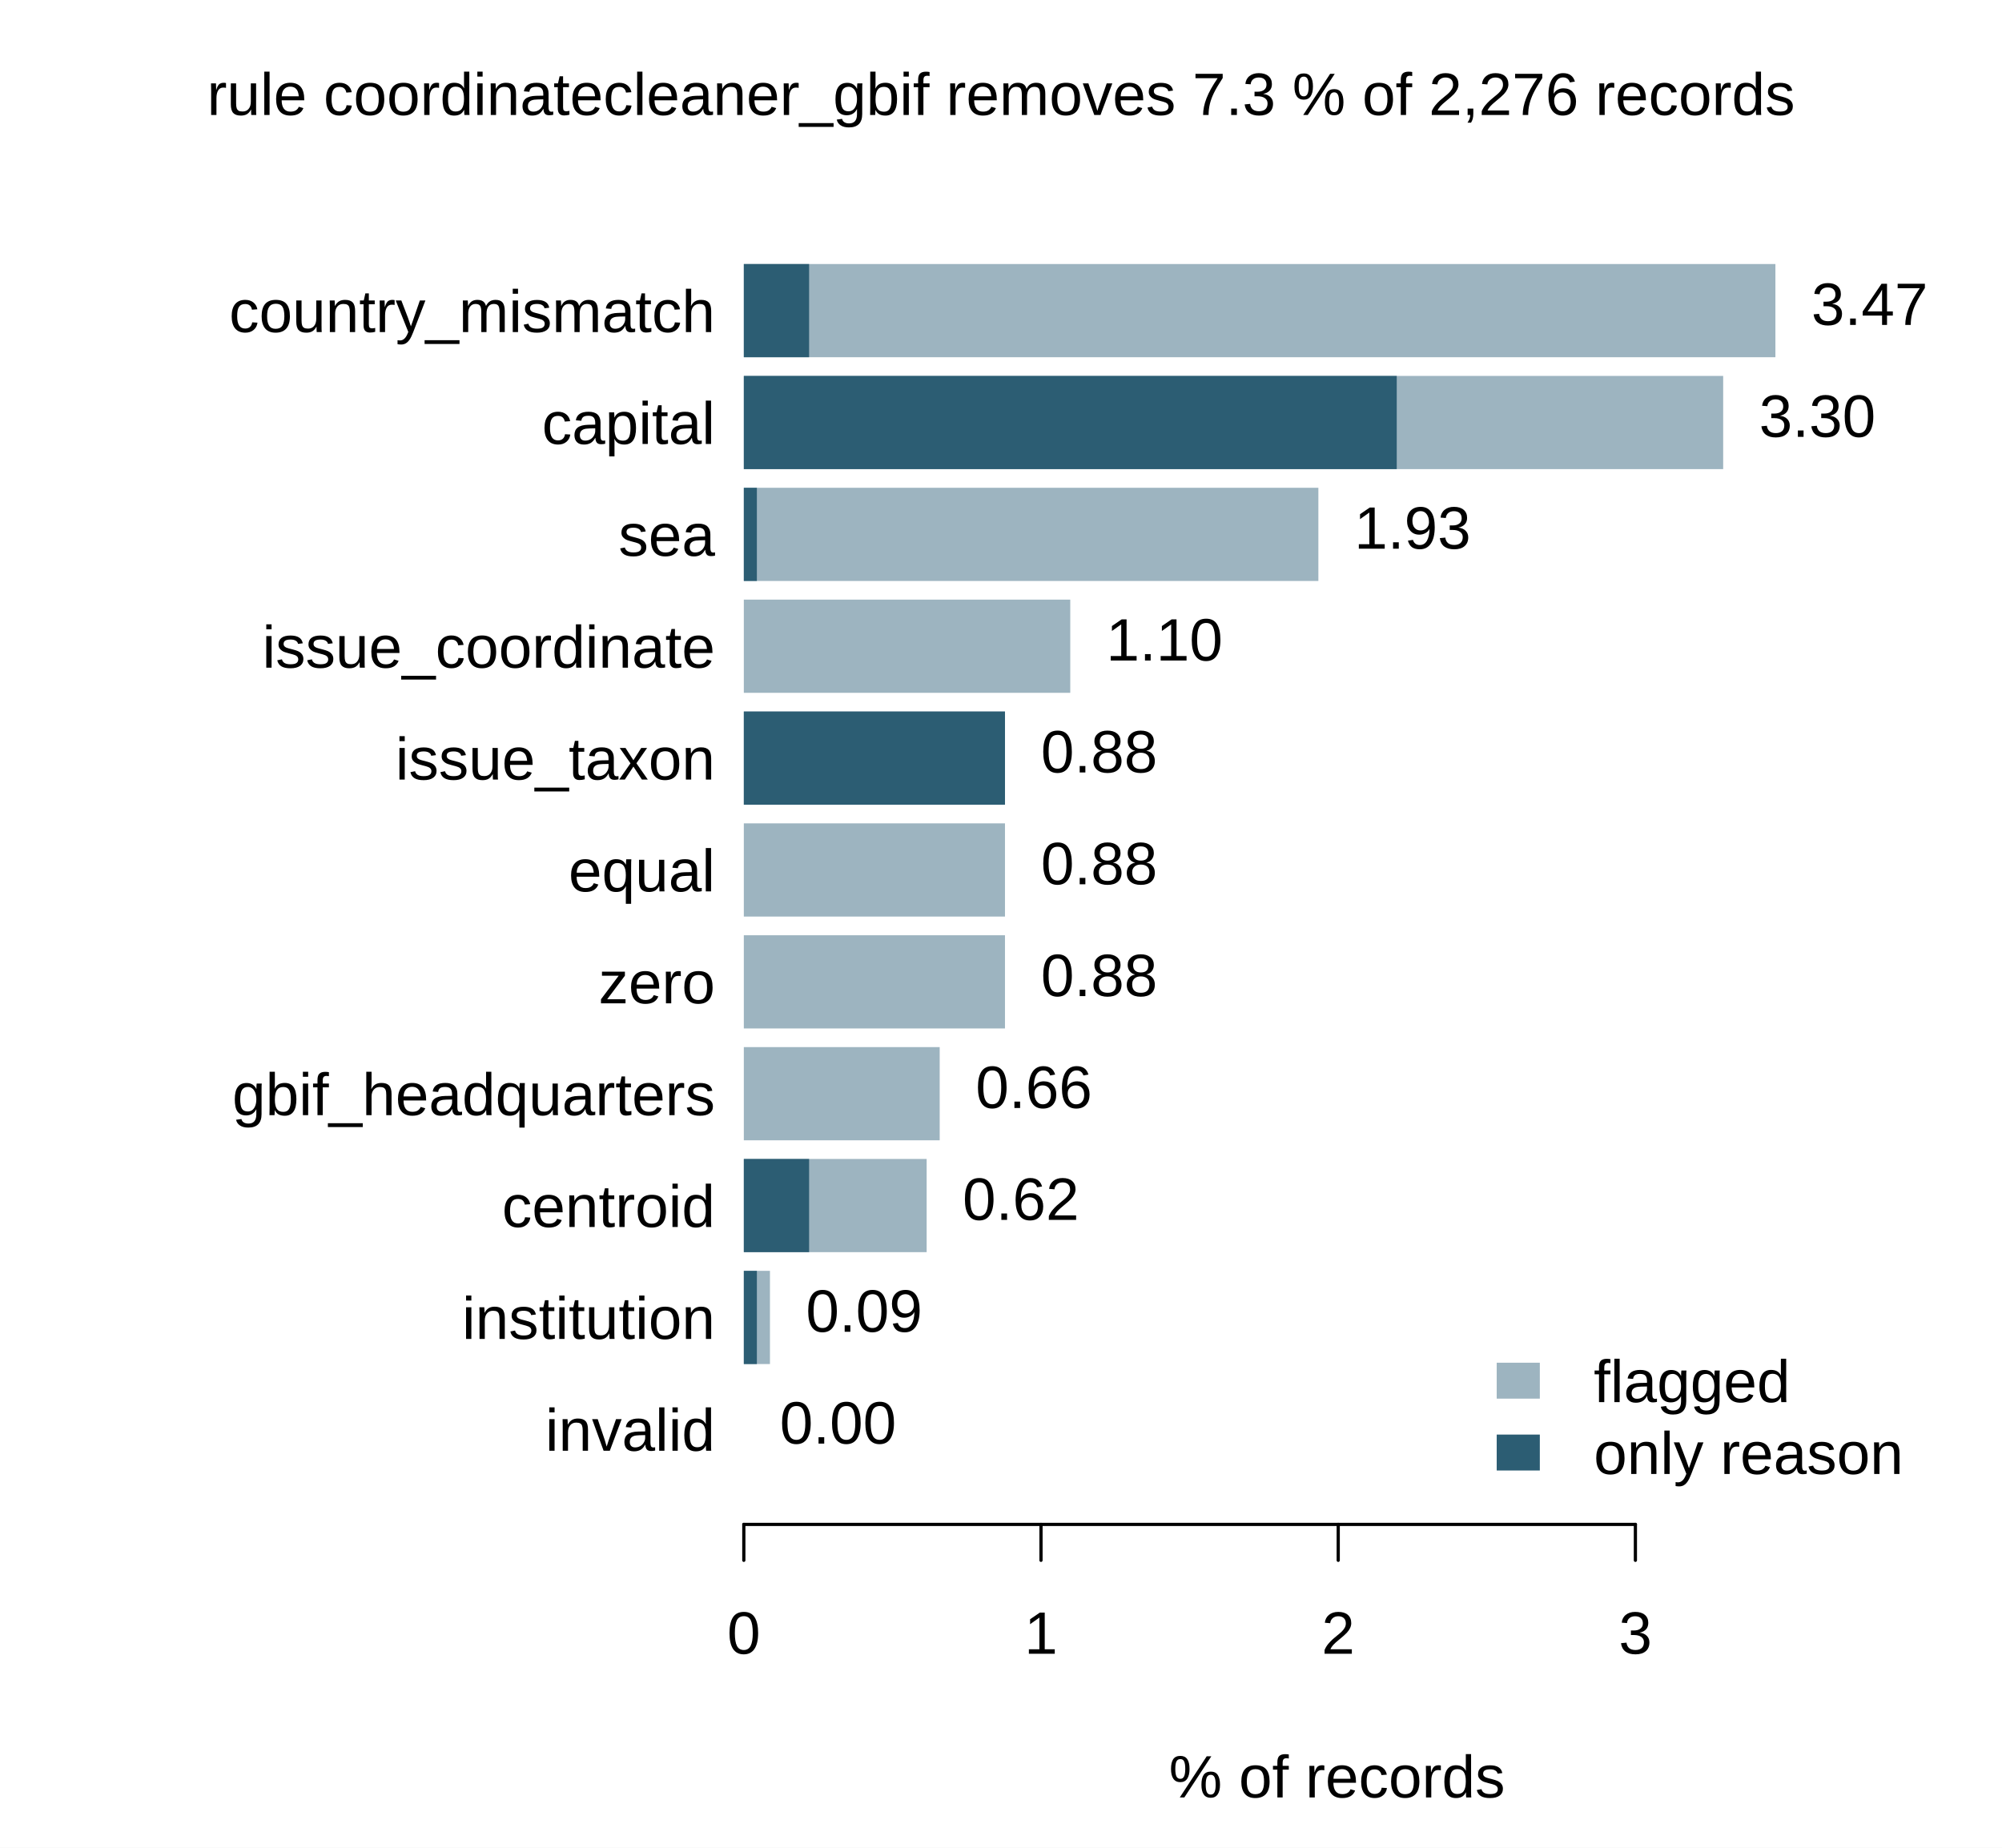
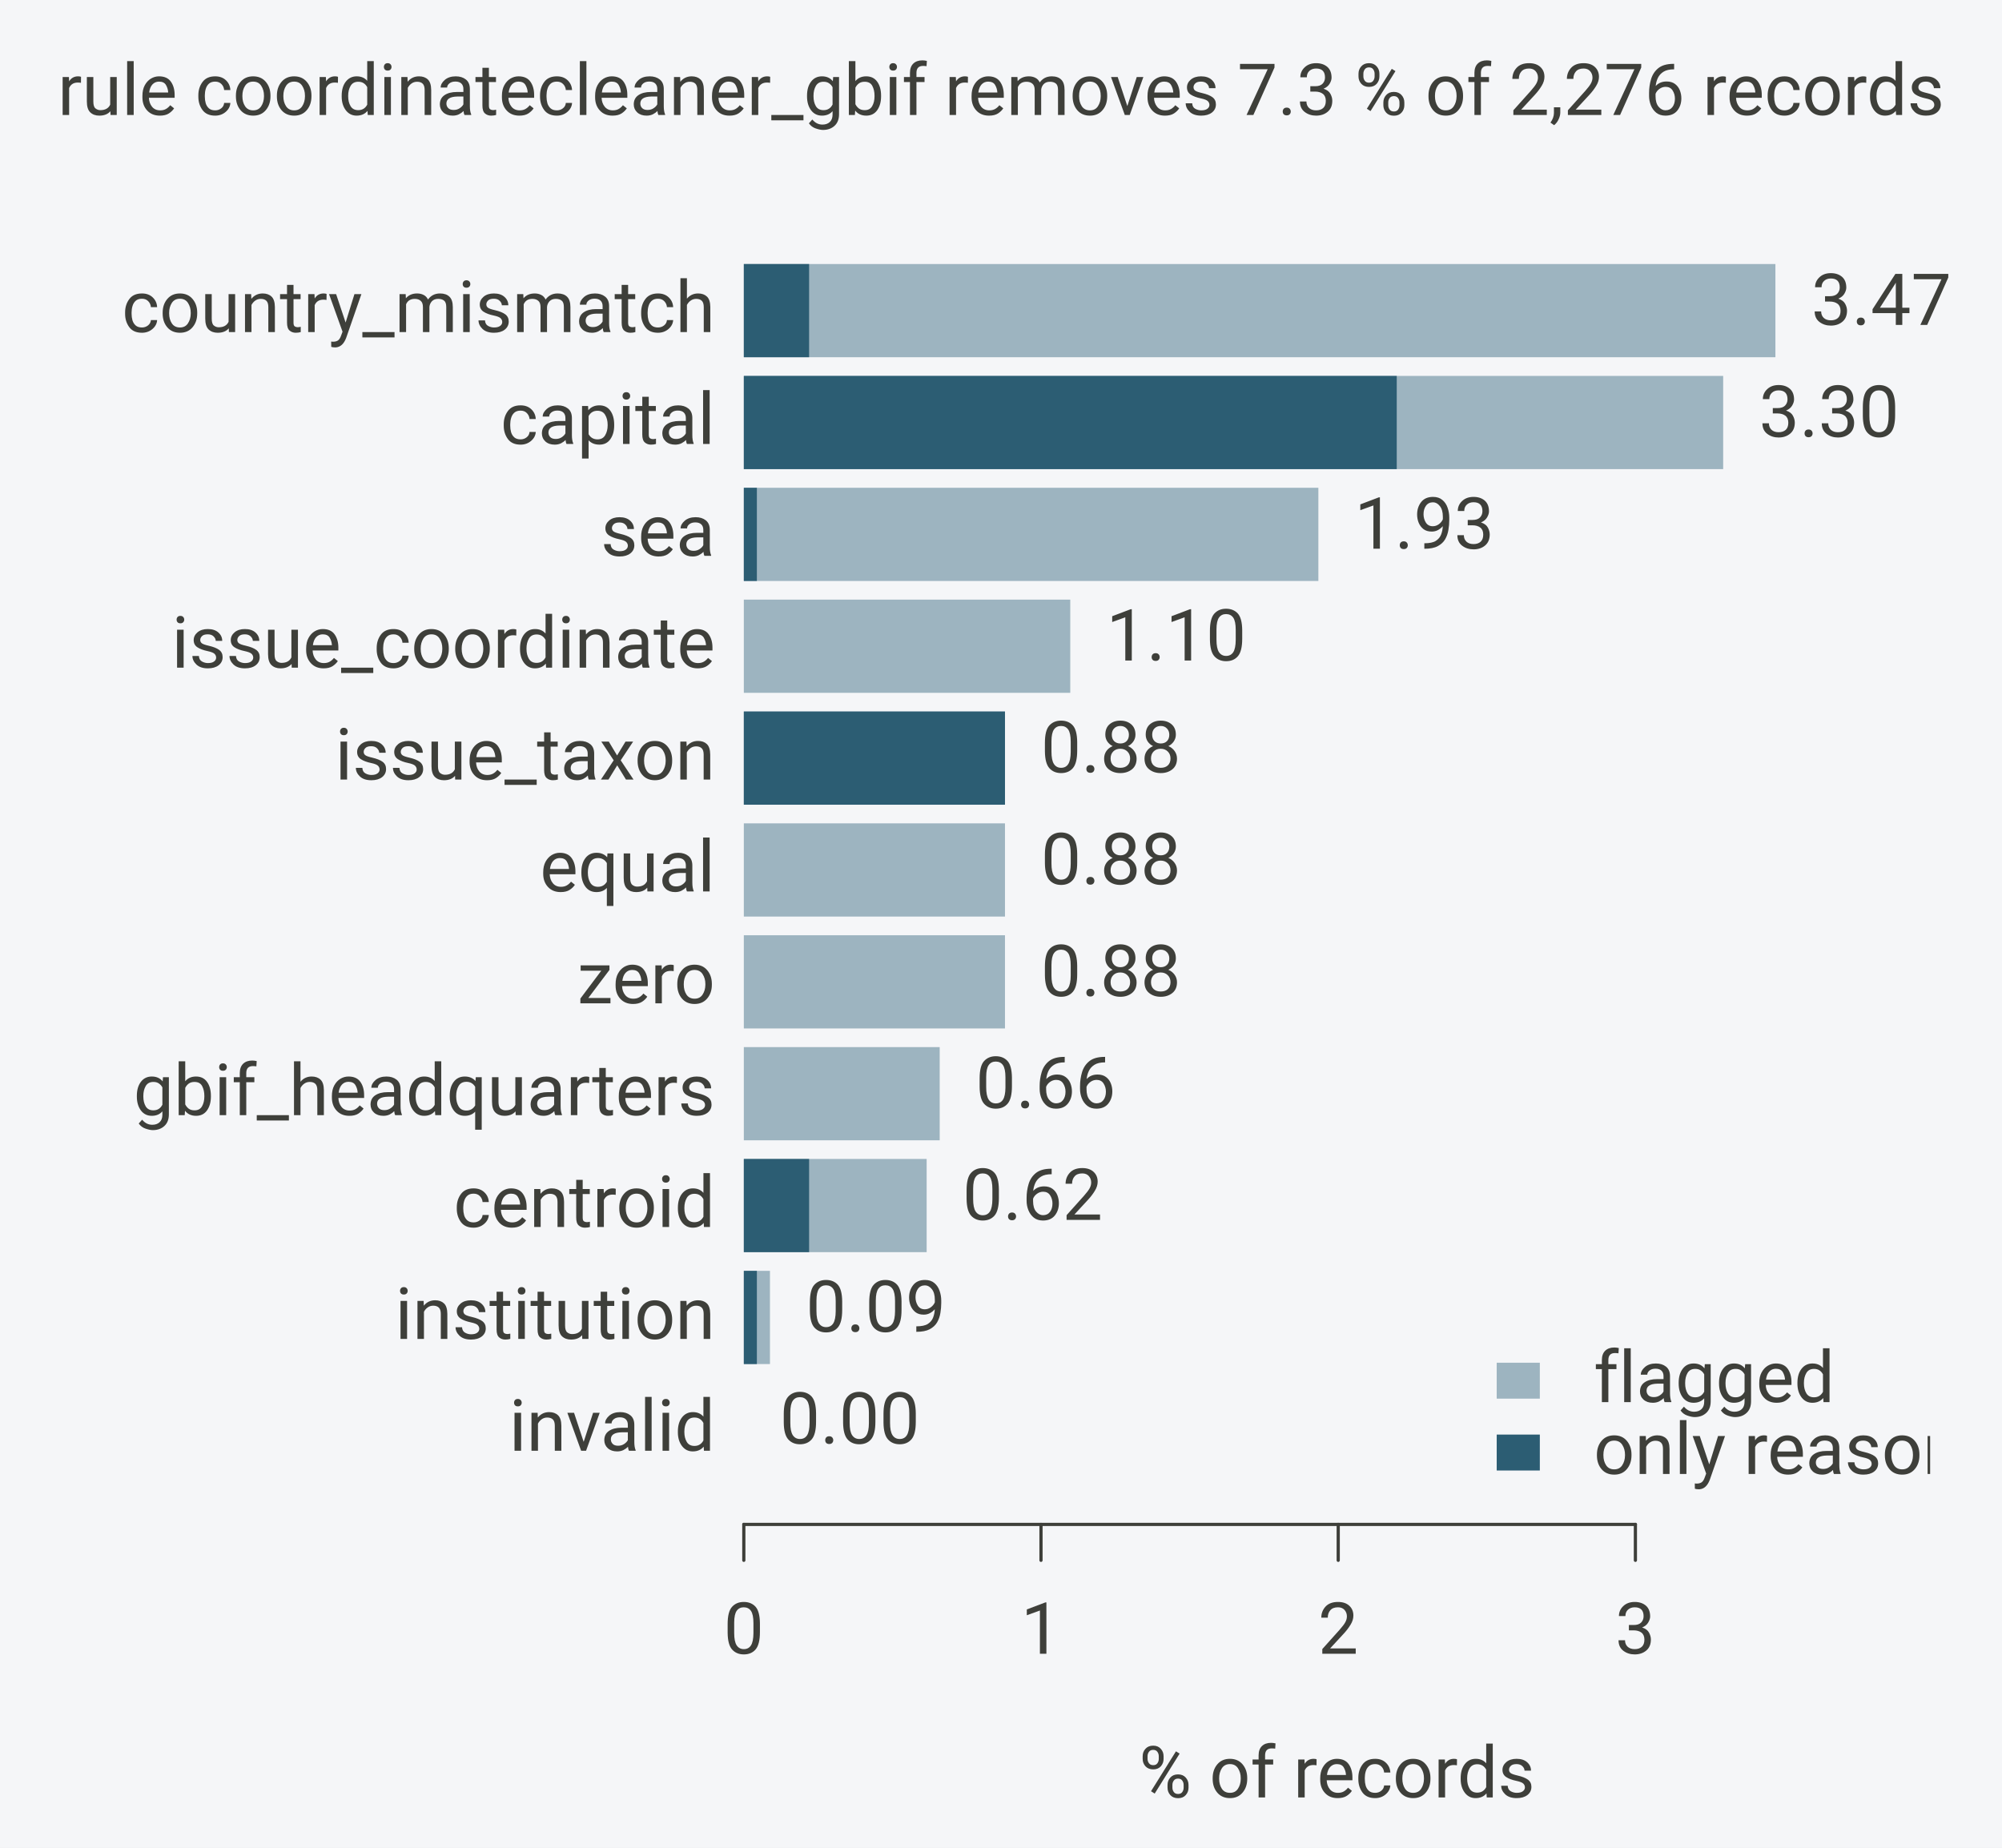
<svg xmlns="http://www.w3.org/2000/svg" width="468.00pt" height="432.00pt" viewBox="0 0 468.00 432.00">
  <g class="svglite">
    <defs>
      <style type="text/css">
-     .svglite line, .svglite polyline, .svglite polygon, .svglite path, .svglite rect, .svglite circle {
+     /* theme-aware-processed */
+     .svglite line, .svglite polyline, .svglite polygon, .svglite path, .svglite circle {
      fill: none;
-       stroke: #000000;
+       stroke: #3E3F3A;
+       stroke-linecap: round;
+       stroke-linejoin: round;
+       stroke-miterlimit: 10.00;
+     }
+     .svglite &gt; g &gt; rect {
+       fill: none;
+       stroke: #3E3F3A;
      stroke-linecap: round;
      stroke-linejoin: round;
      stroke-miterlimit: 10.00;
    }
    .svglite text {
      white-space: pre;
+       fill: #3E3F3A;
    }
    .svglite g.glyphgroup path {
      fill: inherit;
      stroke: none;
    }
  </style>
    </defs>
-     <rect width="100%" height="100%" style="stroke: none; fill: #FFFFFF;" />
+     <rect class="svg-bg" width="100%" height="100%" style="stroke: none; fill: #F5F6F8;" />
    <defs>
      <clipPath id="cpMC4wMHw0NjguMDB8MC4wMHw0MzIuMDA=">
        <rect x="0.00" y="0.00" width="468.00" height="432.00" />
      </clipPath>
    </defs>
    <g clip-path="url(#cpMC4wMHw0NjguMDB8MC4wMHw0MzIuMDA=)">
      <rect x="173.88" y="323.27" width="0.00" height="21.79" style="stroke-width: 0.75; stroke: none; fill: #9DB4C0;" />
      <rect x="173.88" y="297.12" width="6.11" height="21.79" style="stroke-width: 0.75; stroke: none; fill: #9DB4C0;" />
      <rect x="173.88" y="270.96" width="42.74" height="21.79" style="stroke-width: 0.75; stroke: none; fill: #9DB4C0;" />
      <rect x="173.88" y="244.81" width="45.79" height="21.79" style="stroke-width: 0.75; stroke: none; fill: #9DB4C0;" />
      <rect x="173.88" y="218.66" width="61.05" height="21.79" style="stroke-width: 0.75; stroke: none; fill: #9DB4C0;" />
      <rect x="173.88" y="192.50" width="61.05" height="21.79" style="stroke-width: 0.75; stroke: none; fill: #9DB4C0;" />
      <rect x="173.88" y="166.35" width="61.05" height="21.79" style="stroke-width: 0.75; stroke: none; fill: #9DB4C0;" />
      <rect x="173.88" y="140.19" width="76.31" height="21.79" style="stroke-width: 0.75; stroke: none; fill: #9DB4C0;" />
      <rect x="173.88" y="114.04" width="134.31" height="21.79" style="stroke-width: 0.75; stroke: none; fill: #9DB4C0;" />
      <rect x="173.88" y="87.89" width="228.94" height="21.79" style="stroke-width: 0.75; stroke: none; fill: #9DB4C0;" />
      <rect x="173.88" y="61.73" width="241.15" height="21.79" style="stroke-width: 0.75; stroke: none; fill: #9DB4C0;" />
-       <text x="312.54" y="420.24" text-anchor="middle" style="font-size: 14.00px; font-family: &quot;Arial&quot;;" textLength="78.56px" lengthAdjust="spacingAndGlyphs">% of records</text>
+       <text x="312.54" y="420.24" text-anchor="middle" style="font-size: 1.4em; font-family: &quot;Roboto&quot;, -apple-system, BlinkMacSystemFont, &quot;Segoe UI&quot;, system-ui, sans-serif;">% of records</text>
      <line x1="173.88" y1="356.40" x2="382.30" y2="356.40" style="stroke-width: 0.75;" />
      <line x1="173.88" y1="356.40" x2="173.88" y2="364.80" style="stroke-width: 0.75;" />
      <line x1="243.35" y1="356.40" x2="243.35" y2="364.80" style="stroke-width: 0.75;" />
      <line x1="312.83" y1="356.40" x2="312.83" y2="364.80" style="stroke-width: 0.75;" />
      <line x1="382.30" y1="356.40" x2="382.30" y2="364.80" style="stroke-width: 0.75;" />
-       <text x="173.88" y="386.64" text-anchor="middle" style="font-size: 14.00px; font-family: &quot;Arial&quot;;" textLength="7.78px" lengthAdjust="spacingAndGlyphs">0</text>
-       <text x="243.35" y="386.64" text-anchor="middle" style="font-size: 14.00px; font-family: &quot;Arial&quot;;" textLength="7.78px" lengthAdjust="spacingAndGlyphs">1</text>
-       <text x="312.83" y="386.64" text-anchor="middle" style="font-size: 14.00px; font-family: &quot;Arial&quot;;" textLength="7.78px" lengthAdjust="spacingAndGlyphs">2</text>
-       <text x="382.30" y="386.64" text-anchor="middle" style="font-size: 14.00px; font-family: &quot;Arial&quot;;" textLength="7.78px" lengthAdjust="spacingAndGlyphs">3</text>
+       <text x="173.88" y="386.64" text-anchor="middle" style="font-size: 1.4em; font-family: &quot;Roboto&quot;, -apple-system, BlinkMacSystemFont, &quot;Segoe UI&quot;, system-ui, sans-serif;">0</text>
+       <text x="243.35" y="386.64" text-anchor="middle" style="font-size: 1.4em; font-family: &quot;Roboto&quot;, -apple-system, BlinkMacSystemFont, &quot;Segoe UI&quot;, system-ui, sans-serif;">1</text>
+       <text x="312.83" y="386.64" text-anchor="middle" style="font-size: 1.4em; font-family: &quot;Roboto&quot;, -apple-system, BlinkMacSystemFont, &quot;Segoe UI&quot;, system-ui, sans-serif;">2</text>
+       <text x="382.30" y="386.64" text-anchor="middle" style="font-size: 1.4em; font-family: &quot;Roboto&quot;, -apple-system, BlinkMacSystemFont, &quot;Segoe UI&quot;, system-ui, sans-serif;">3</text>
      <rect x="173.88" y="323.27" width="0.00" height="21.79" style="stroke-width: 0.75; stroke: none; fill: #2C5D73;" />
      <rect x="173.88" y="297.12" width="3.05" height="21.79" style="stroke-width: 0.75; stroke: none; fill: #2C5D73;" />
      <rect x="173.88" y="270.96" width="15.26" height="21.79" style="stroke-width: 0.75; stroke: none; fill: #2C5D73;" />
      <rect x="173.88" y="244.81" width="0.00" height="21.79" style="stroke-width: 0.75; stroke: none; fill: #2C5D73;" />
      <rect x="173.88" y="218.66" width="0.00" height="21.79" style="stroke-width: 0.75; stroke: none; fill: #2C5D73;" />
      <rect x="173.88" y="192.50" width="0.00" height="21.79" style="stroke-width: 0.75; stroke: none; fill: #2C5D73;" />
      <rect x="173.88" y="166.35" width="61.05" height="21.79" style="stroke-width: 0.75; stroke: none; fill: #2C5D73;" />
      <rect x="173.88" y="140.19" width="0.00" height="21.79" style="stroke-width: 0.75; stroke: none; fill: #2C5D73;" />
      <rect x="173.88" y="114.04" width="3.05" height="21.79" style="stroke-width: 0.75; stroke: none; fill: #2C5D73;" />
      <rect x="173.88" y="87.89" width="152.63" height="21.79" style="stroke-width: 0.75; stroke: none; fill: #2C5D73;" />
      <rect x="173.88" y="61.73" width="15.26" height="21.79" style="stroke-width: 0.75; stroke: none; fill: #2C5D73;" />
-       <text x="167.16" y="339.18" text-anchor="end" style="font-size: 14.00px; font-family: &quot;Arial&quot;;" textLength="39.67px" lengthAdjust="spacingAndGlyphs">invalid</text>
-       <text x="167.16" y="313.03" text-anchor="end" style="font-size: 14.00px; font-family: &quot;Arial&quot;;" textLength="59.12px" lengthAdjust="spacingAndGlyphs">institution</text>
-       <text x="167.16" y="286.87" text-anchor="end" style="font-size: 14.00px; font-family: &quot;Arial&quot;;" textLength="49.78px" lengthAdjust="spacingAndGlyphs">centroid</text>
-       <text x="167.16" y="260.72" text-anchor="end" style="font-size: 14.00px; font-family: &quot;Arial&quot;;" textLength="112.80px" lengthAdjust="spacingAndGlyphs">gbif_headquarters</text>
-       <text x="167.16" y="234.57" text-anchor="end" style="font-size: 14.00px; font-family: &quot;Arial&quot;;" textLength="27.22px" lengthAdjust="spacingAndGlyphs">zero</text>
-       <text x="167.16" y="208.41" text-anchor="end" style="font-size: 14.00px; font-family: &quot;Arial&quot;;" textLength="34.23px" lengthAdjust="spacingAndGlyphs">equal</text>
-       <text x="167.16" y="182.26" text-anchor="end" style="font-size: 14.00px; font-family: &quot;Arial&quot;;" textLength="74.69px" lengthAdjust="spacingAndGlyphs">issue_taxon</text>
-       <text x="167.16" y="156.10" text-anchor="end" style="font-size: 14.00px; font-family: &quot;Arial&quot;;" textLength="105.80px" lengthAdjust="spacingAndGlyphs">issue_coordinate</text>
-       <text x="167.16" y="129.95" text-anchor="end" style="font-size: 14.00px; font-family: &quot;Arial&quot;;" textLength="22.56px" lengthAdjust="spacingAndGlyphs">sea</text>
-       <text x="167.16" y="103.80" text-anchor="end" style="font-size: 14.00px; font-family: &quot;Arial&quot;;" textLength="40.45px" lengthAdjust="spacingAndGlyphs">capital</text>
-       <text x="167.16" y="77.64" text-anchor="end" style="font-size: 14.00px; font-family: &quot;Arial&quot;;" textLength="113.55px" lengthAdjust="spacingAndGlyphs">country_mismatch</text>
-       <text x="182.28" y="337.51" style="font-size: 14.00px; font-family: &quot;Arial&quot;;" textLength="27.23px" lengthAdjust="spacingAndGlyphs">0.00</text>
-       <text x="188.39" y="311.36" style="font-size: 14.00px; font-family: &quot;Arial&quot;;" textLength="27.23px" lengthAdjust="spacingAndGlyphs">0.09</text>
-       <text x="225.02" y="285.20" style="font-size: 14.00px; font-family: &quot;Arial&quot;;" textLength="27.23px" lengthAdjust="spacingAndGlyphs">0.62</text>
-       <text x="228.07" y="259.05" style="font-size: 14.00px; font-family: &quot;Arial&quot;;" textLength="27.23px" lengthAdjust="spacingAndGlyphs">0.66</text>
-       <text x="243.33" y="232.89" style="font-size: 14.00px; font-family: &quot;Arial&quot;;" textLength="27.23px" lengthAdjust="spacingAndGlyphs">0.88</text>
-       <text x="243.33" y="206.74" style="font-size: 14.00px; font-family: &quot;Arial&quot;;" textLength="27.23px" lengthAdjust="spacingAndGlyphs">0.88</text>
-       <text x="243.33" y="180.59" style="font-size: 14.00px; font-family: &quot;Arial&quot;;" textLength="27.23px" lengthAdjust="spacingAndGlyphs">0.88</text>
-       <text x="258.59" y="154.43" style="font-size: 14.00px; font-family: &quot;Arial&quot;;" textLength="27.23px" lengthAdjust="spacingAndGlyphs">1.10</text>
-       <text x="316.59" y="128.28" style="font-size: 14.00px; font-family: &quot;Arial&quot;;" textLength="27.23px" lengthAdjust="spacingAndGlyphs">1.93</text>
-       <text x="411.22" y="102.13" style="font-size: 14.00px; font-family: &quot;Arial&quot;;" textLength="27.23px" lengthAdjust="spacingAndGlyphs">3.30</text>
-       <text x="423.43" y="75.97" style="font-size: 14.00px; font-family: &quot;Arial&quot;;" textLength="27.23px" lengthAdjust="spacingAndGlyphs">3.47</text>
-       <text x="234.00" y="26.88" text-anchor="middle" style="font-size: 14.00px; font-family: &quot;Arial&quot;;" textLength="371.05px" lengthAdjust="spacingAndGlyphs">rule coordinatecleaner_gbif removes 7.3 % of 2,276 records</text>
+       <text x="167.16" y="339.18" text-anchor="end" style="font-size: 1.4em; font-family: &quot;Roboto&quot;, -apple-system, BlinkMacSystemFont, &quot;Segoe UI&quot;, system-ui, sans-serif;">invalid</text>
+       <text x="167.16" y="313.03" text-anchor="end" style="font-size: 1.4em; font-family: &quot;Roboto&quot;, -apple-system, BlinkMacSystemFont, &quot;Segoe UI&quot;, system-ui, sans-serif;">institution</text>
+       <text x="167.16" y="286.87" text-anchor="end" style="font-size: 1.4em; font-family: &quot;Roboto&quot;, -apple-system, BlinkMacSystemFont, &quot;Segoe UI&quot;, system-ui, sans-serif;">centroid</text>
+       <text x="167.16" y="260.72" text-anchor="end" style="font-size: 1.4em; font-family: &quot;Roboto&quot;, -apple-system, BlinkMacSystemFont, &quot;Segoe UI&quot;, system-ui, sans-serif;">gbif_headquarters</text>
+       <text x="167.16" y="234.57" text-anchor="end" style="font-size: 1.4em; font-family: &quot;Roboto&quot;, -apple-system, BlinkMacSystemFont, &quot;Segoe UI&quot;, system-ui, sans-serif;">zero</text>
+       <text x="167.16" y="208.41" text-anchor="end" style="font-size: 1.4em; font-family: &quot;Roboto&quot;, -apple-system, BlinkMacSystemFont, &quot;Segoe UI&quot;, system-ui, sans-serif;">equal</text>
+       <text x="167.16" y="182.26" text-anchor="end" style="font-size: 1.4em; font-family: &quot;Roboto&quot;, -apple-system, BlinkMacSystemFont, &quot;Segoe UI&quot;, system-ui, sans-serif;">issue_taxon</text>
+       <text x="167.16" y="156.10" text-anchor="end" style="font-size: 1.4em; font-family: &quot;Roboto&quot;, -apple-system, BlinkMacSystemFont, &quot;Segoe UI&quot;, system-ui, sans-serif;">issue_coordinate</text>
+       <text x="167.16" y="129.95" text-anchor="end" style="font-size: 1.4em; font-family: &quot;Roboto&quot;, -apple-system, BlinkMacSystemFont, &quot;Segoe UI&quot;, system-ui, sans-serif;">sea</text>
+       <text x="167.16" y="103.80" text-anchor="end" style="font-size: 1.4em; font-family: &quot;Roboto&quot;, -apple-system, BlinkMacSystemFont, &quot;Segoe UI&quot;, system-ui, sans-serif;">capital</text>
+       <text x="167.16" y="77.64" text-anchor="end" style="font-size: 1.4em; font-family: &quot;Roboto&quot;, -apple-system, BlinkMacSystemFont, &quot;Segoe UI&quot;, system-ui, sans-serif;">country_mismatch</text>
+       <text x="182.28" y="337.51" style="font-size: 1.4em; font-family: &quot;Roboto&quot;, -apple-system, BlinkMacSystemFont, &quot;Segoe UI&quot;, system-ui, sans-serif;">0.00</text>
+       <text x="188.39" y="311.36" style="font-size: 1.4em; font-family: &quot;Roboto&quot;, -apple-system, BlinkMacSystemFont, &quot;Segoe UI&quot;, system-ui, sans-serif;">0.09</text>
+       <text x="225.02" y="285.20" style="font-size: 1.4em; font-family: &quot;Roboto&quot;, -apple-system, BlinkMacSystemFont, &quot;Segoe UI&quot;, system-ui, sans-serif;">0.62</text>
+       <text x="228.07" y="259.05" style="font-size: 1.4em; font-family: &quot;Roboto&quot;, -apple-system, BlinkMacSystemFont, &quot;Segoe UI&quot;, system-ui, sans-serif;">0.66</text>
+       <text x="243.33" y="232.89" style="font-size: 1.4em; font-family: &quot;Roboto&quot;, -apple-system, BlinkMacSystemFont, &quot;Segoe UI&quot;, system-ui, sans-serif;">0.88</text>
+       <text x="243.33" y="206.74" style="font-size: 1.4em; font-family: &quot;Roboto&quot;, -apple-system, BlinkMacSystemFont, &quot;Segoe UI&quot;, system-ui, sans-serif;">0.88</text>
+       <text x="243.33" y="180.59" style="font-size: 1.4em; font-family: &quot;Roboto&quot;, -apple-system, BlinkMacSystemFont, &quot;Segoe UI&quot;, system-ui, sans-serif;">0.88</text>
+       <text x="258.59" y="154.43" style="font-size: 1.4em; font-family: &quot;Roboto&quot;, -apple-system, BlinkMacSystemFont, &quot;Segoe UI&quot;, system-ui, sans-serif;">1.10</text>
+       <text x="316.59" y="128.28" style="font-size: 1.4em; font-family: &quot;Roboto&quot;, -apple-system, BlinkMacSystemFont, &quot;Segoe UI&quot;, system-ui, sans-serif;">1.93</text>
+       <text x="411.22" y="102.13" style="font-size: 1.4em; font-family: &quot;Roboto&quot;, -apple-system, BlinkMacSystemFont, &quot;Segoe UI&quot;, system-ui, sans-serif;">3.30</text>
+       <text x="423.43" y="75.97" style="font-size: 1.4em; font-family: &quot;Roboto&quot;, -apple-system, BlinkMacSystemFont, &quot;Segoe UI&quot;, system-ui, sans-serif;">3.47</text>
+       <text x="234.00" y="26.88" text-anchor="middle" style="font-size: 1.4em; font-family: &quot;Roboto&quot;, -apple-system, BlinkMacSystemFont, &quot;Segoe UI&quot;, system-ui, sans-serif;">rule coordinatecleaner_gbif removes 7.3 % of 2,276 records</text>
    </g>
    <defs>
      <clipPath id="cpMTczLjg4fDQ1MS4yMHw1MC40MHwzNTYuNDA=">
        <rect x="173.88" y="50.40" width="277.32" height="306.00" />
      </clipPath>
    </defs>
    <g clip-path="url(#cpMTczLjg4fDQ1MS4yMHw1MC40MHwzNTYuNDA=)">
      <rect x="349.88" y="318.60" width="10.08" height="8.40" style="stroke-width: 0.75; stroke: none; fill: #9DB4C0;" />
      <rect x="349.88" y="335.40" width="10.08" height="8.40" style="stroke-width: 0.75; stroke: none; fill: #2C5D73;" />
-       <text x="372.56" y="327.81" style="font-size: 14.00px; font-family: &quot;Arial&quot;;" textLength="45.91px" lengthAdjust="spacingAndGlyphs">flagged</text>
-       <text x="372.56" y="344.61" style="font-size: 14.00px; font-family: &quot;Arial&quot;;" textLength="72.34px" lengthAdjust="spacingAndGlyphs">only reason</text>
+       <text x="372.56" y="327.81" style="font-size: 1.4em; font-family: &quot;Roboto&quot;, -apple-system, BlinkMacSystemFont, &quot;Segoe UI&quot;, system-ui, sans-serif;">flagged</text>
+       <text x="372.56" y="344.61" style="font-size: 1.4em; font-family: &quot;Roboto&quot;, -apple-system, BlinkMacSystemFont, &quot;Segoe UI&quot;, system-ui, sans-serif;">only reason</text>
    </g>
  </g>
</svg>
